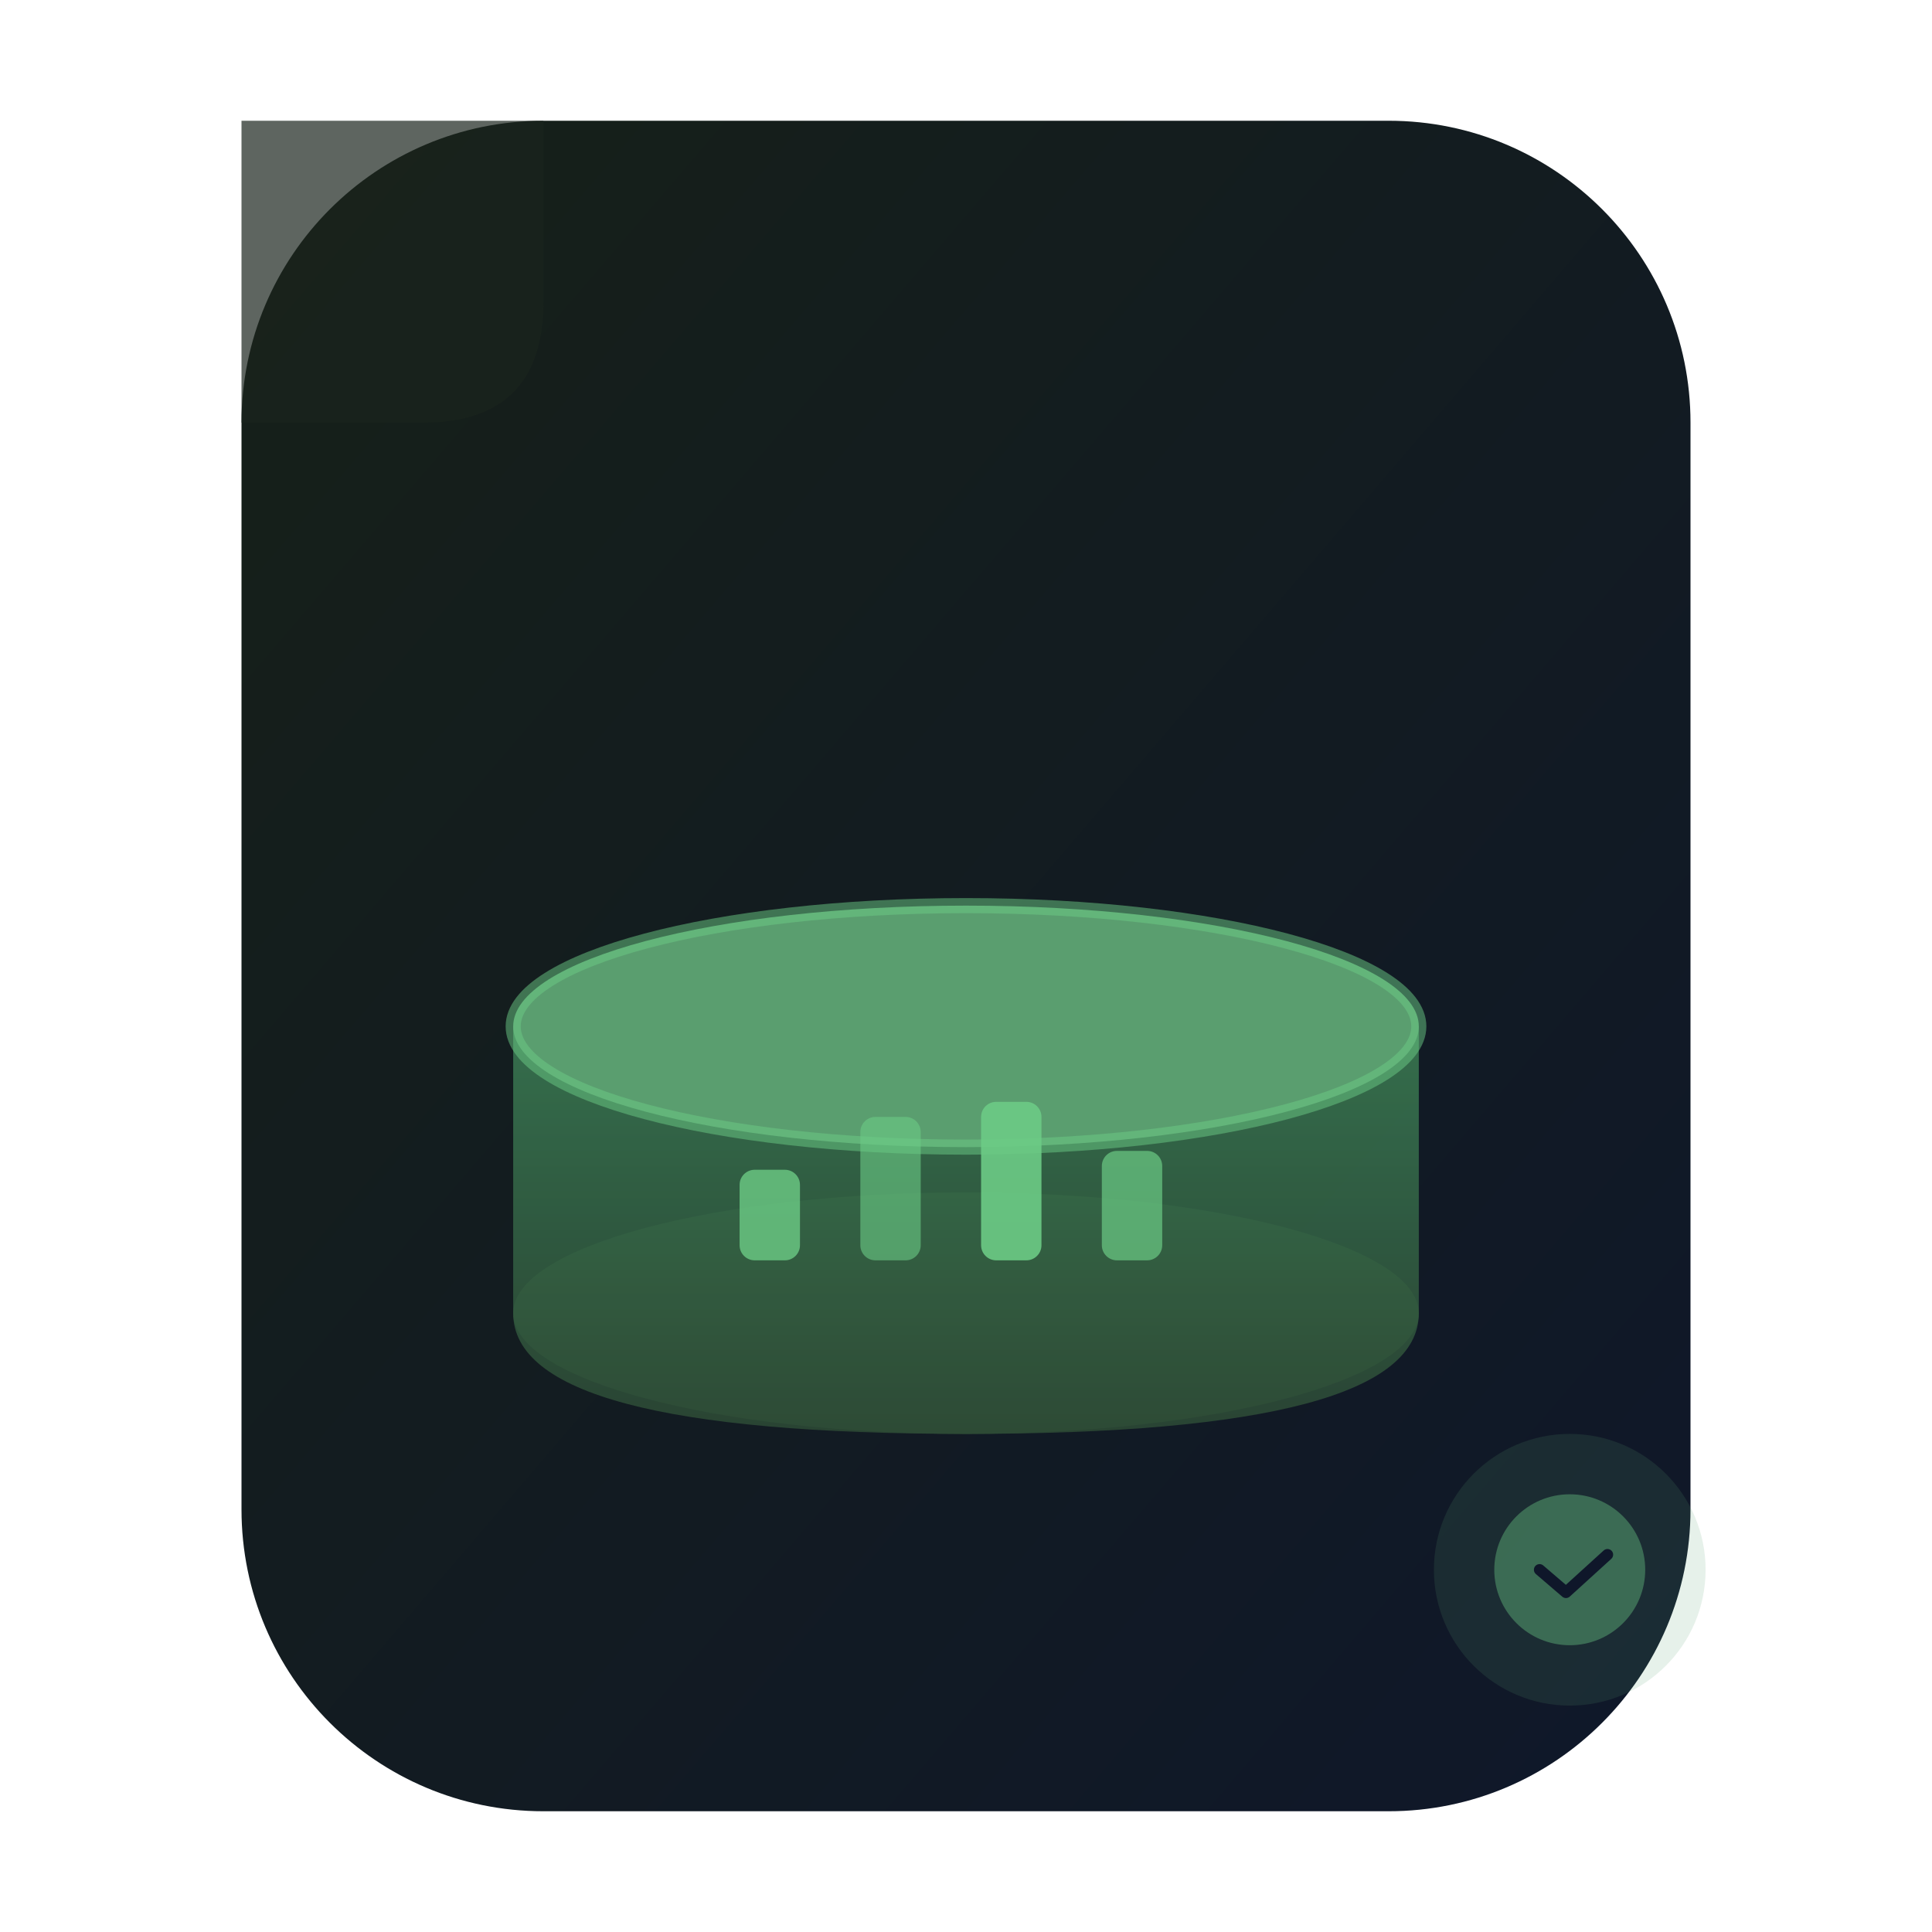
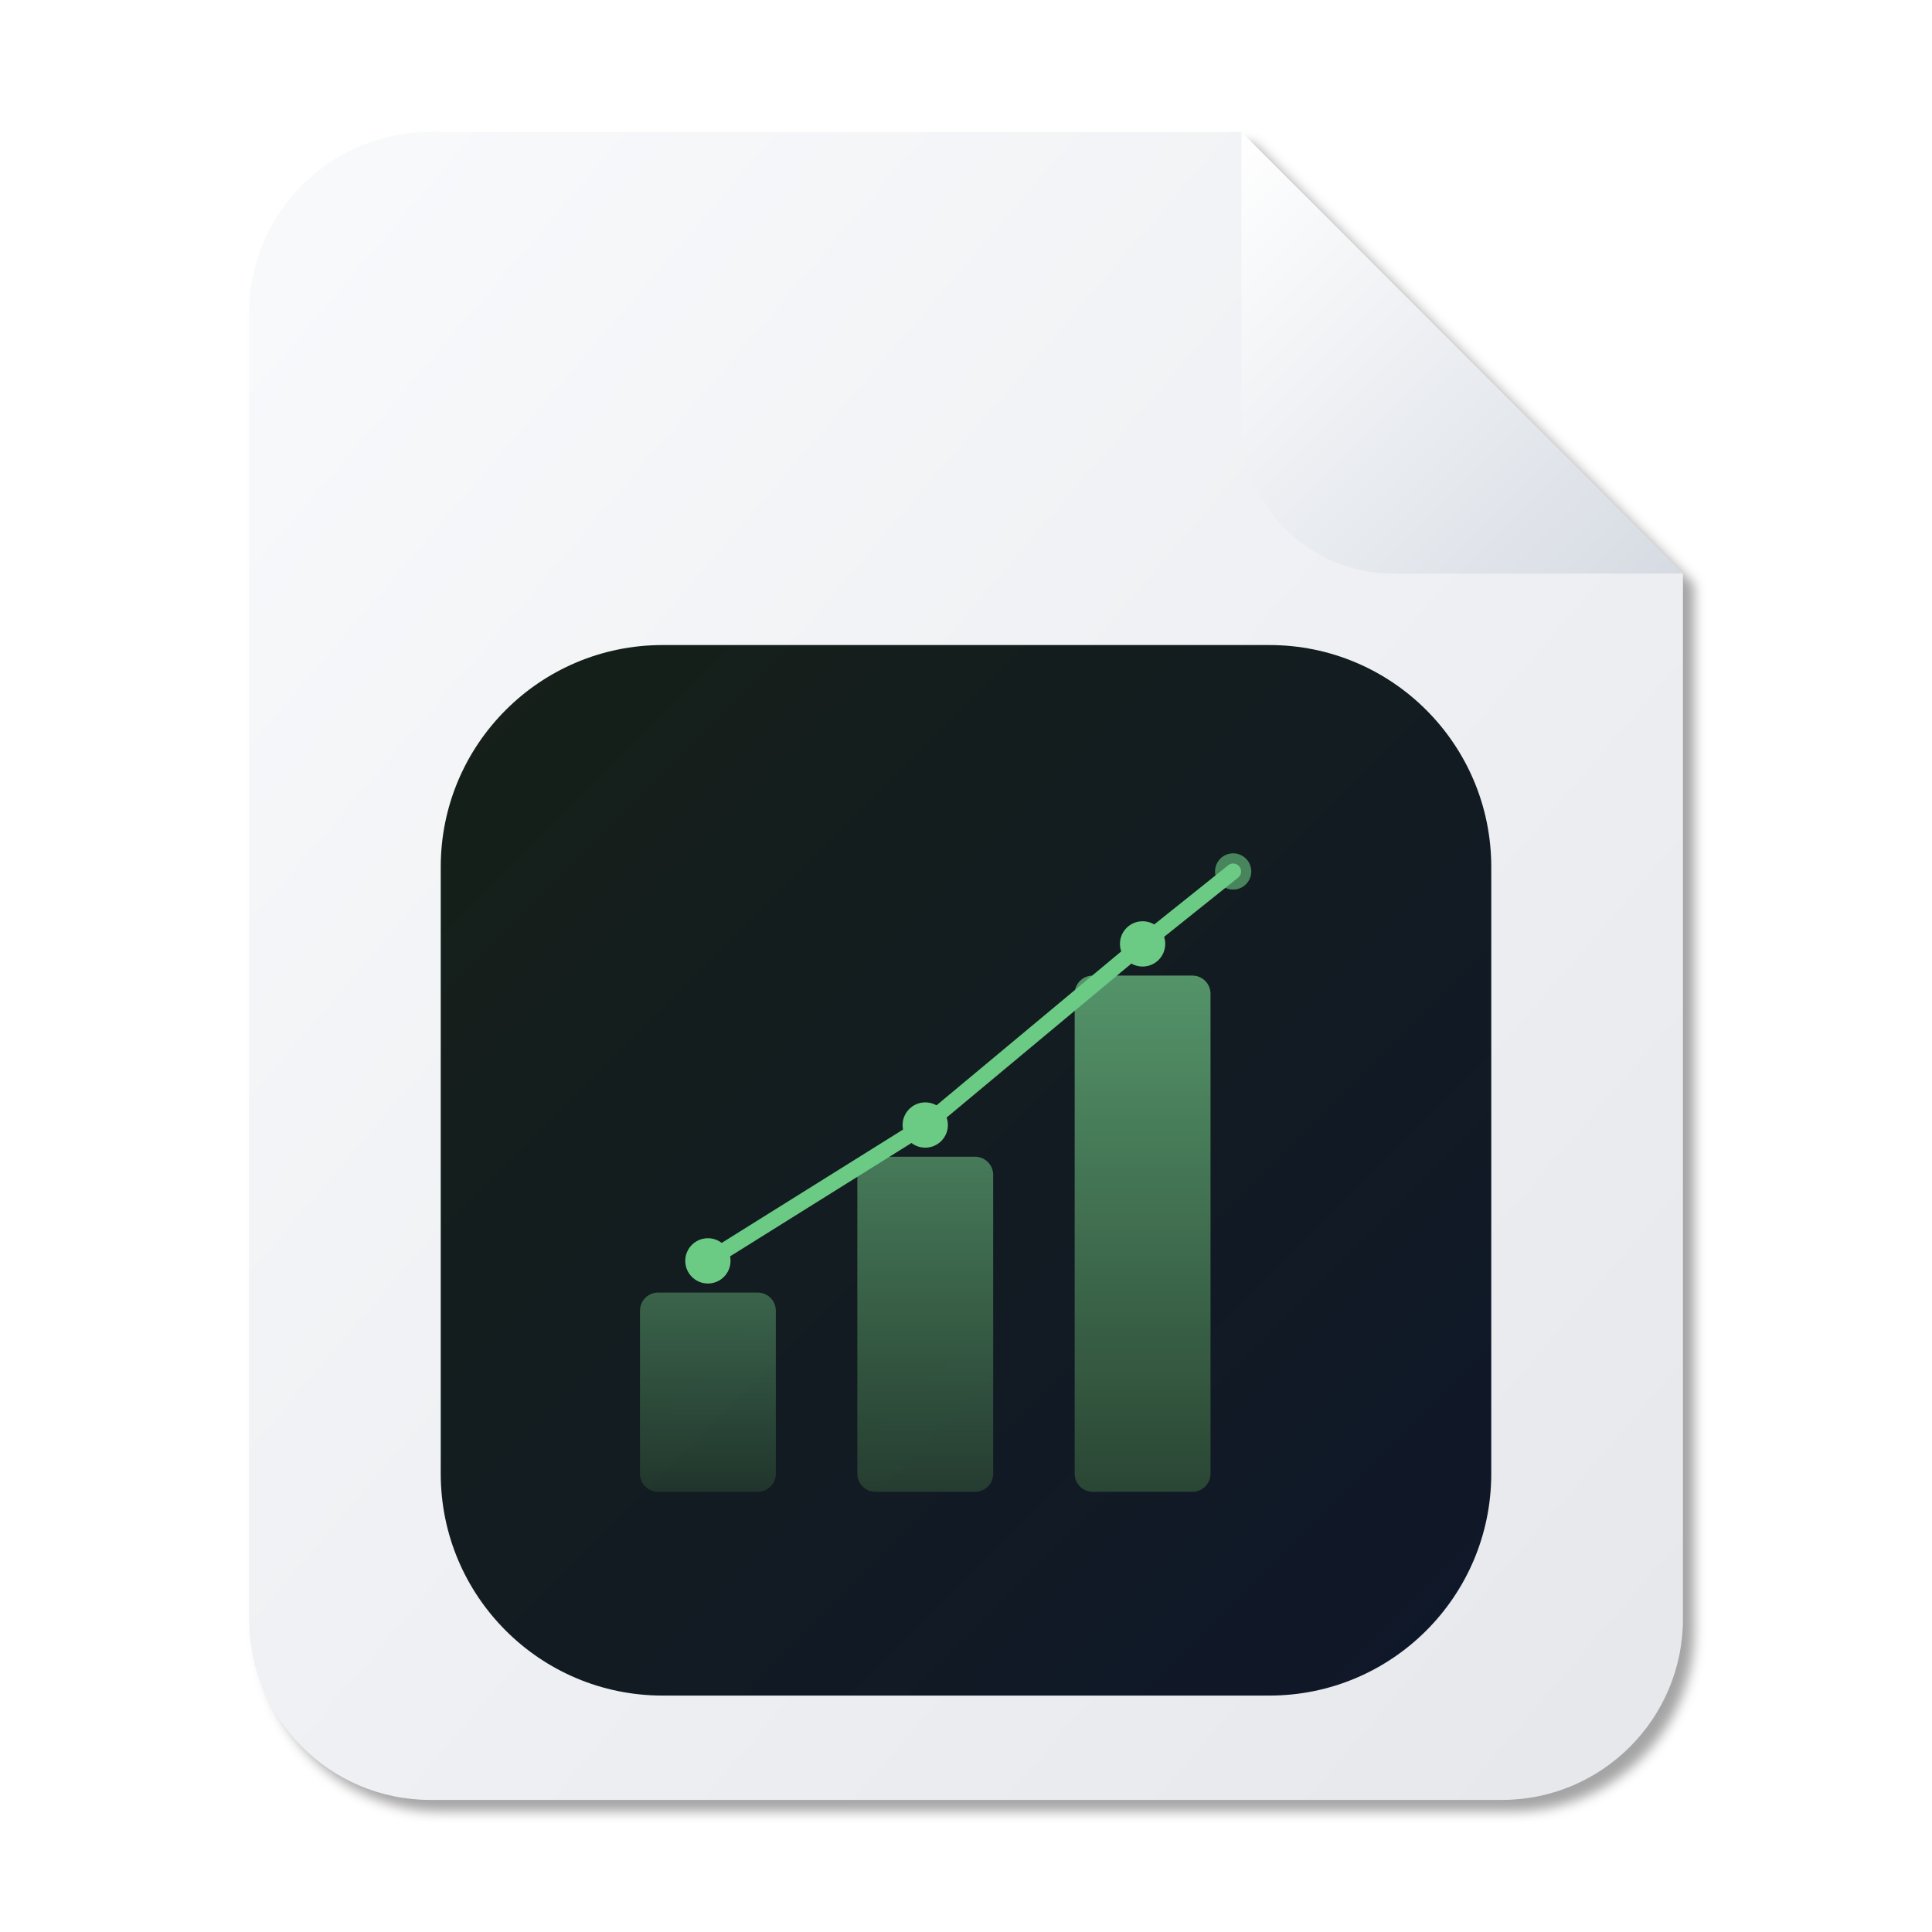
- <svg xmlns="http://www.w3.org/2000/svg" width="512" height="512" viewBox="0 0 512 512" fill="none">
-   <defs>
-     <linearGradient id="docBg" x1="0" y1="0" x2="1" y2="1">
-       <stop offset="0%" stop-color="#162018" />
-       <stop offset="100%" stop-color="#0F172A" />
+ <svg xmlns="http://www.w3.org/2000/svg" xmlns:xlink="http://www.w3.org/1999/xlink" width="1024" height="1024" viewBox="0 0 1024 1024" version="1.1" id="svg48">
+   <defs id="defs22">
+     <linearGradient id="fileBg" x1="90.594" y1="66.76" x2="910.252" y2="886.418" gradientTransform="scale(0.9272155,1.078498)" gradientUnits="userSpaceOnUse">
+       <stop offset="0%" stop-color="#F8FAFC" id="stop2" />
+       <stop offset="100%" stop-color="#E5E7EB" id="stop4" />
    </linearGradient>
-     <linearGradient id="dbCyl" x1="0" y1="0" x2="0" y2="1">
-       <stop offset="0%" stop-color="#3A7D54" />
-       <stop offset="100%" stop-color="#2D4A35" />
+     <linearGradient id="fold" x1="610" y1="72" x2="844" y2="306" gradientUnits="userSpaceOnUse">
+       <stop offset="0%" stop-color="#FFFFFF" id="stop7" />
+       <stop offset="100%" stop-color="#D6DBE3" id="stop9" />
    </linearGradient>
+     <linearGradient id="logoBg" x1="48" y1="48" x2="976" y2="976" gradientUnits="userSpaceOnUse">
+       <stop offset="0%" stop-color="#162018" id="stop12" />
+       <stop offset="100%" stop-color="#0F172A" id="stop14" />
+     </linearGradient>
+     <linearGradient id="accent" x1="0" y1="1" x2="0" y2="0">
+       <stop offset="0%" stop-color="#2D4A35" id="stop17" />
+       <stop offset="100%" stop-color="#5A9E6F" id="stop19" />
+     </linearGradient>
+     <linearGradient xlink:href="#accent" id="linearGradient337" x1="271.277" y1="657.275" x2="271.277" y2="511.948" gradientTransform="scale(0.8257228,1.21106)" gradientUnits="userSpaceOnUse" />
+     <linearGradient xlink:href="#accent" id="linearGradient339" x1="653.354" y1="506.825" x2="653.354" y2="318.357" gradientTransform="scale(0.6367145,1.570563)" gradientUnits="userSpaceOnUse" />
+     <linearGradient xlink:href="#accent" id="linearGradient341" x1="1185.21" y1="408.339" x2="1185.21" y2="174.416" gradientTransform="scale(0.5129892,1.949359)" gradientUnits="userSpaceOnUse" />
+     <filter style="color-interpolation-filters:sRGB;" id="filter812" x="-0.009" y="-0.008" width="1.027" height="1.023">
+       <feFlood flood-opacity="0.698" flood-color="rgb(125,125,125)" result="flood" id="feFlood802" />
+       <feComposite in="flood" in2="SourceGraphic" operator="in" result="composite1" id="feComposite804" />
+       <feGaussianBlur in="composite1" stdDeviation="3" result="blur" id="feGaussianBlur806" />
+       <feOffset dx="6" dy="6" result="offset" id="feOffset808" />
+       <feComposite in="SourceGraphic" in2="offset" operator="over" result="composite2" id="feComposite810" />
+     </filter>
  </defs>
-   <rect x="64" y="32" width="384" height="448" rx="80" fill="url(#docBg)" />
-   <path d="M64 112 L64 32 L144 32 L144 80 Q144 112 112 112 Z" fill="#1A241C" opacity="0.7" />
-   <ellipse cx="256" cy="348" rx="120" ry="32" fill="#2D4A35" />
-   <path d="M136 272 L136 348 Q136 380 256 380 Q376 380 376 348 L376 272" fill="url(#dbCyl)" opacity="0.85" />
-   <ellipse cx="256" cy="272" rx="120" ry="32" fill="#5A9E6F" />
-   <ellipse cx="256" cy="272" rx="120" ry="32" fill="none" stroke="#6BCB85" stroke-width="4" opacity="0.5" />
-   <rect x="196" y="310" width="16" height="24" rx="4" fill="#6BCB85" opacity="0.8" />
-   <rect x="228" y="296" width="16" height="38" rx="4" fill="#6BCB85" opacity="0.6" />
-   <rect x="260" y="292" width="16" height="42" rx="4" fill="#6BCB85" opacity="0.9" />
-   <rect x="292" y="305" width="16" height="29" rx="4" fill="#6BCB85" opacity="0.7" />
-   <circle cx="416" cy="416" r="36" fill="#5A9E6F" opacity="0.15" />
-   <circle cx="416" cy="416" r="20" fill="#6BCB85" opacity="0.4" />
-   <path d="M408 416 L415 422 L426 412" stroke="#0F172A" stroke-width="3" stroke-linecap="round" stroke-linejoin="round" fill="none" />
+   <g id="g335" transform="translate(48,-2)" style="filter:url(#filter812)">
+     <path d="m 180,72 h 430 l 234,234 v 554 c 0,53 -43,96 -96,96 H 180 C 127,956 84,913 84,860 V 168 c 0,-53 43,-96 96,-96 z" fill="url(#fileBg)" id="path24" style="fill:url(#fileBg)" />
+     <path d="M 610,72 844,306 H 690 c -44,0 -80,-36 -80,-80 z" fill="url(#fold)" id="path26" style="fill:url(#fold)" />
+   </g>
+   <g transform="matrix(0.6,0,0,0.6,204.8,313.0866)" id="g46">
+     <rect x="48" y="48" width="928" height="928" rx="196" fill="url(#logoBg)" id="rect28" style="fill:url(#logoBg)" />
+     <rect x="224" y="620" width="120" height="176" rx="16" fill="url(#accent)" opacity="0.55" id="rect30" style="fill:url(#linearGradient337)" />
+     <rect x="416" y="500" width="120" height="296" rx="16" fill="url(#accent)" opacity="0.72" id="rect32" style="fill:url(#linearGradient339)" />
+     <rect x="608" y="340" width="120" height="456" rx="16" fill="url(#accent)" opacity="0.92" id="rect34" style="fill:url(#linearGradient341)" />
+     <polyline points="284,592 476,472 668,312 748,248" stroke="#6bcb85" stroke-width="14" stroke-linecap="round" stroke-linejoin="round" fill="none" id="polyline36" />
+     <circle cx="284" cy="592" r="20" fill="#6bcb85" id="circle38" />
+     <circle cx="476" cy="472" r="20" fill="#6bcb85" id="circle40" />
+     <circle cx="668" cy="312" r="20" fill="#6bcb85" id="circle42" />
+     <circle cx="748" cy="248" r="16" fill="#6bcb85" opacity="0.6" id="circle44" />
+   </g>
</svg>
